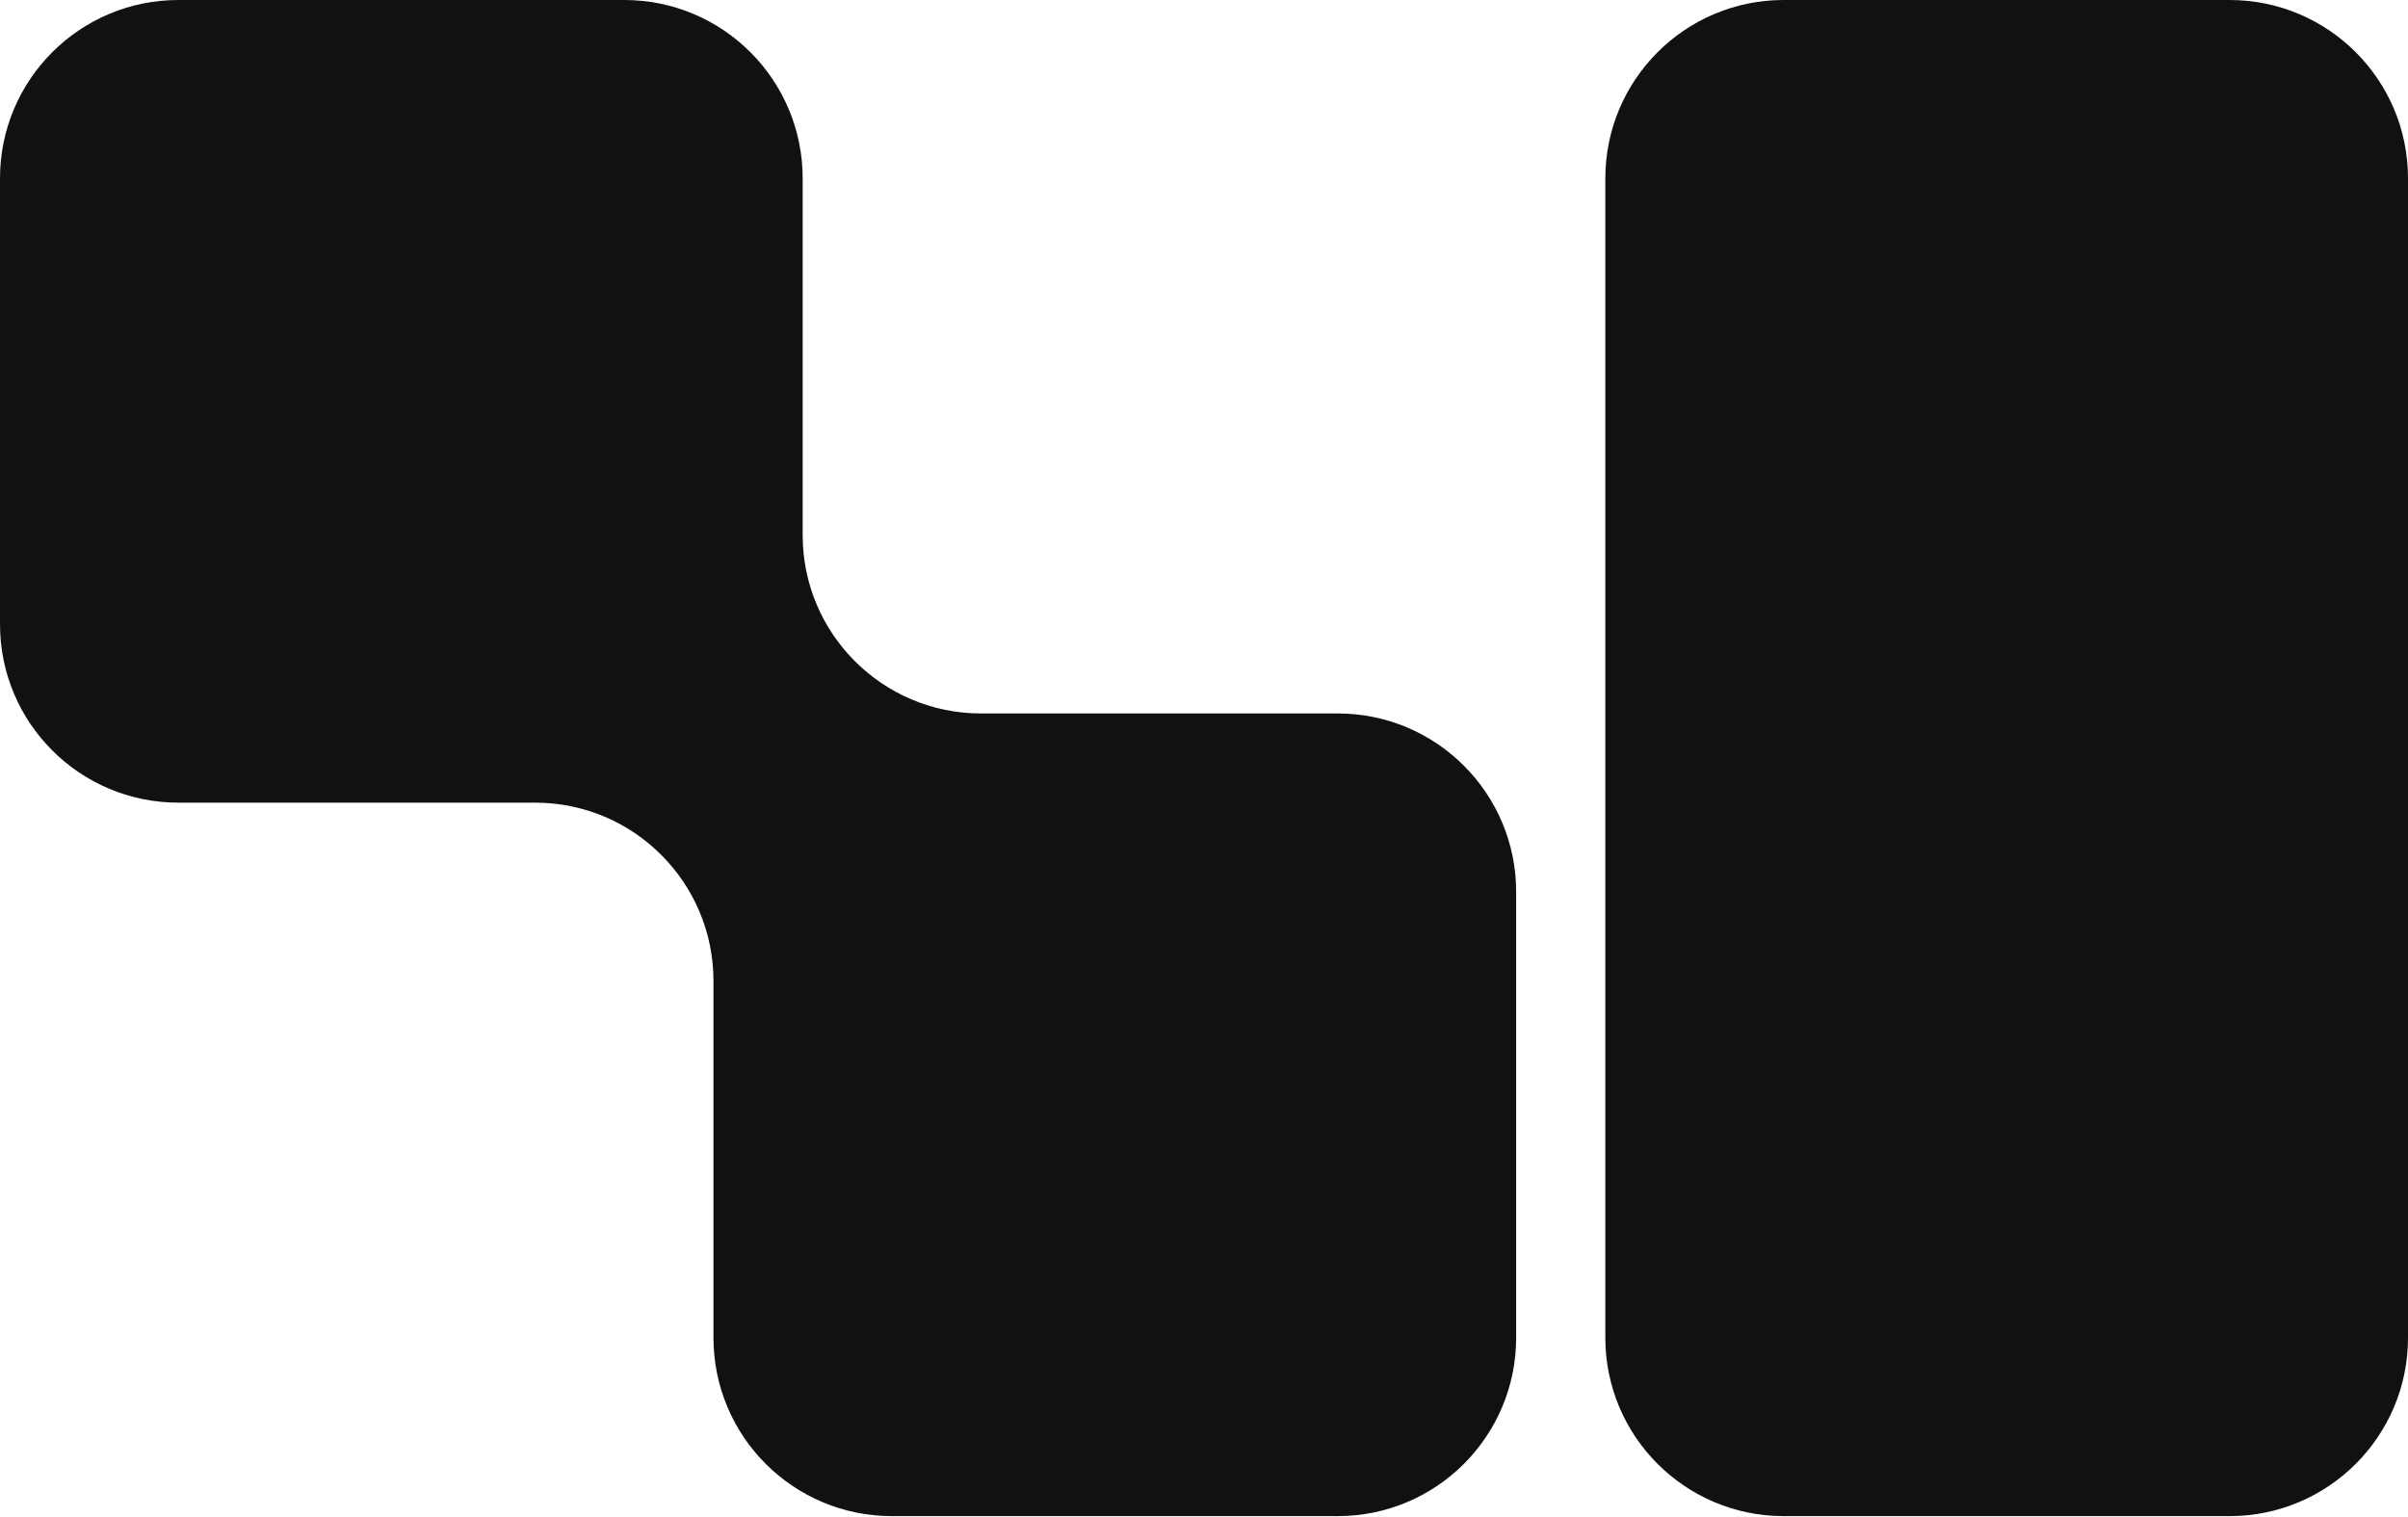
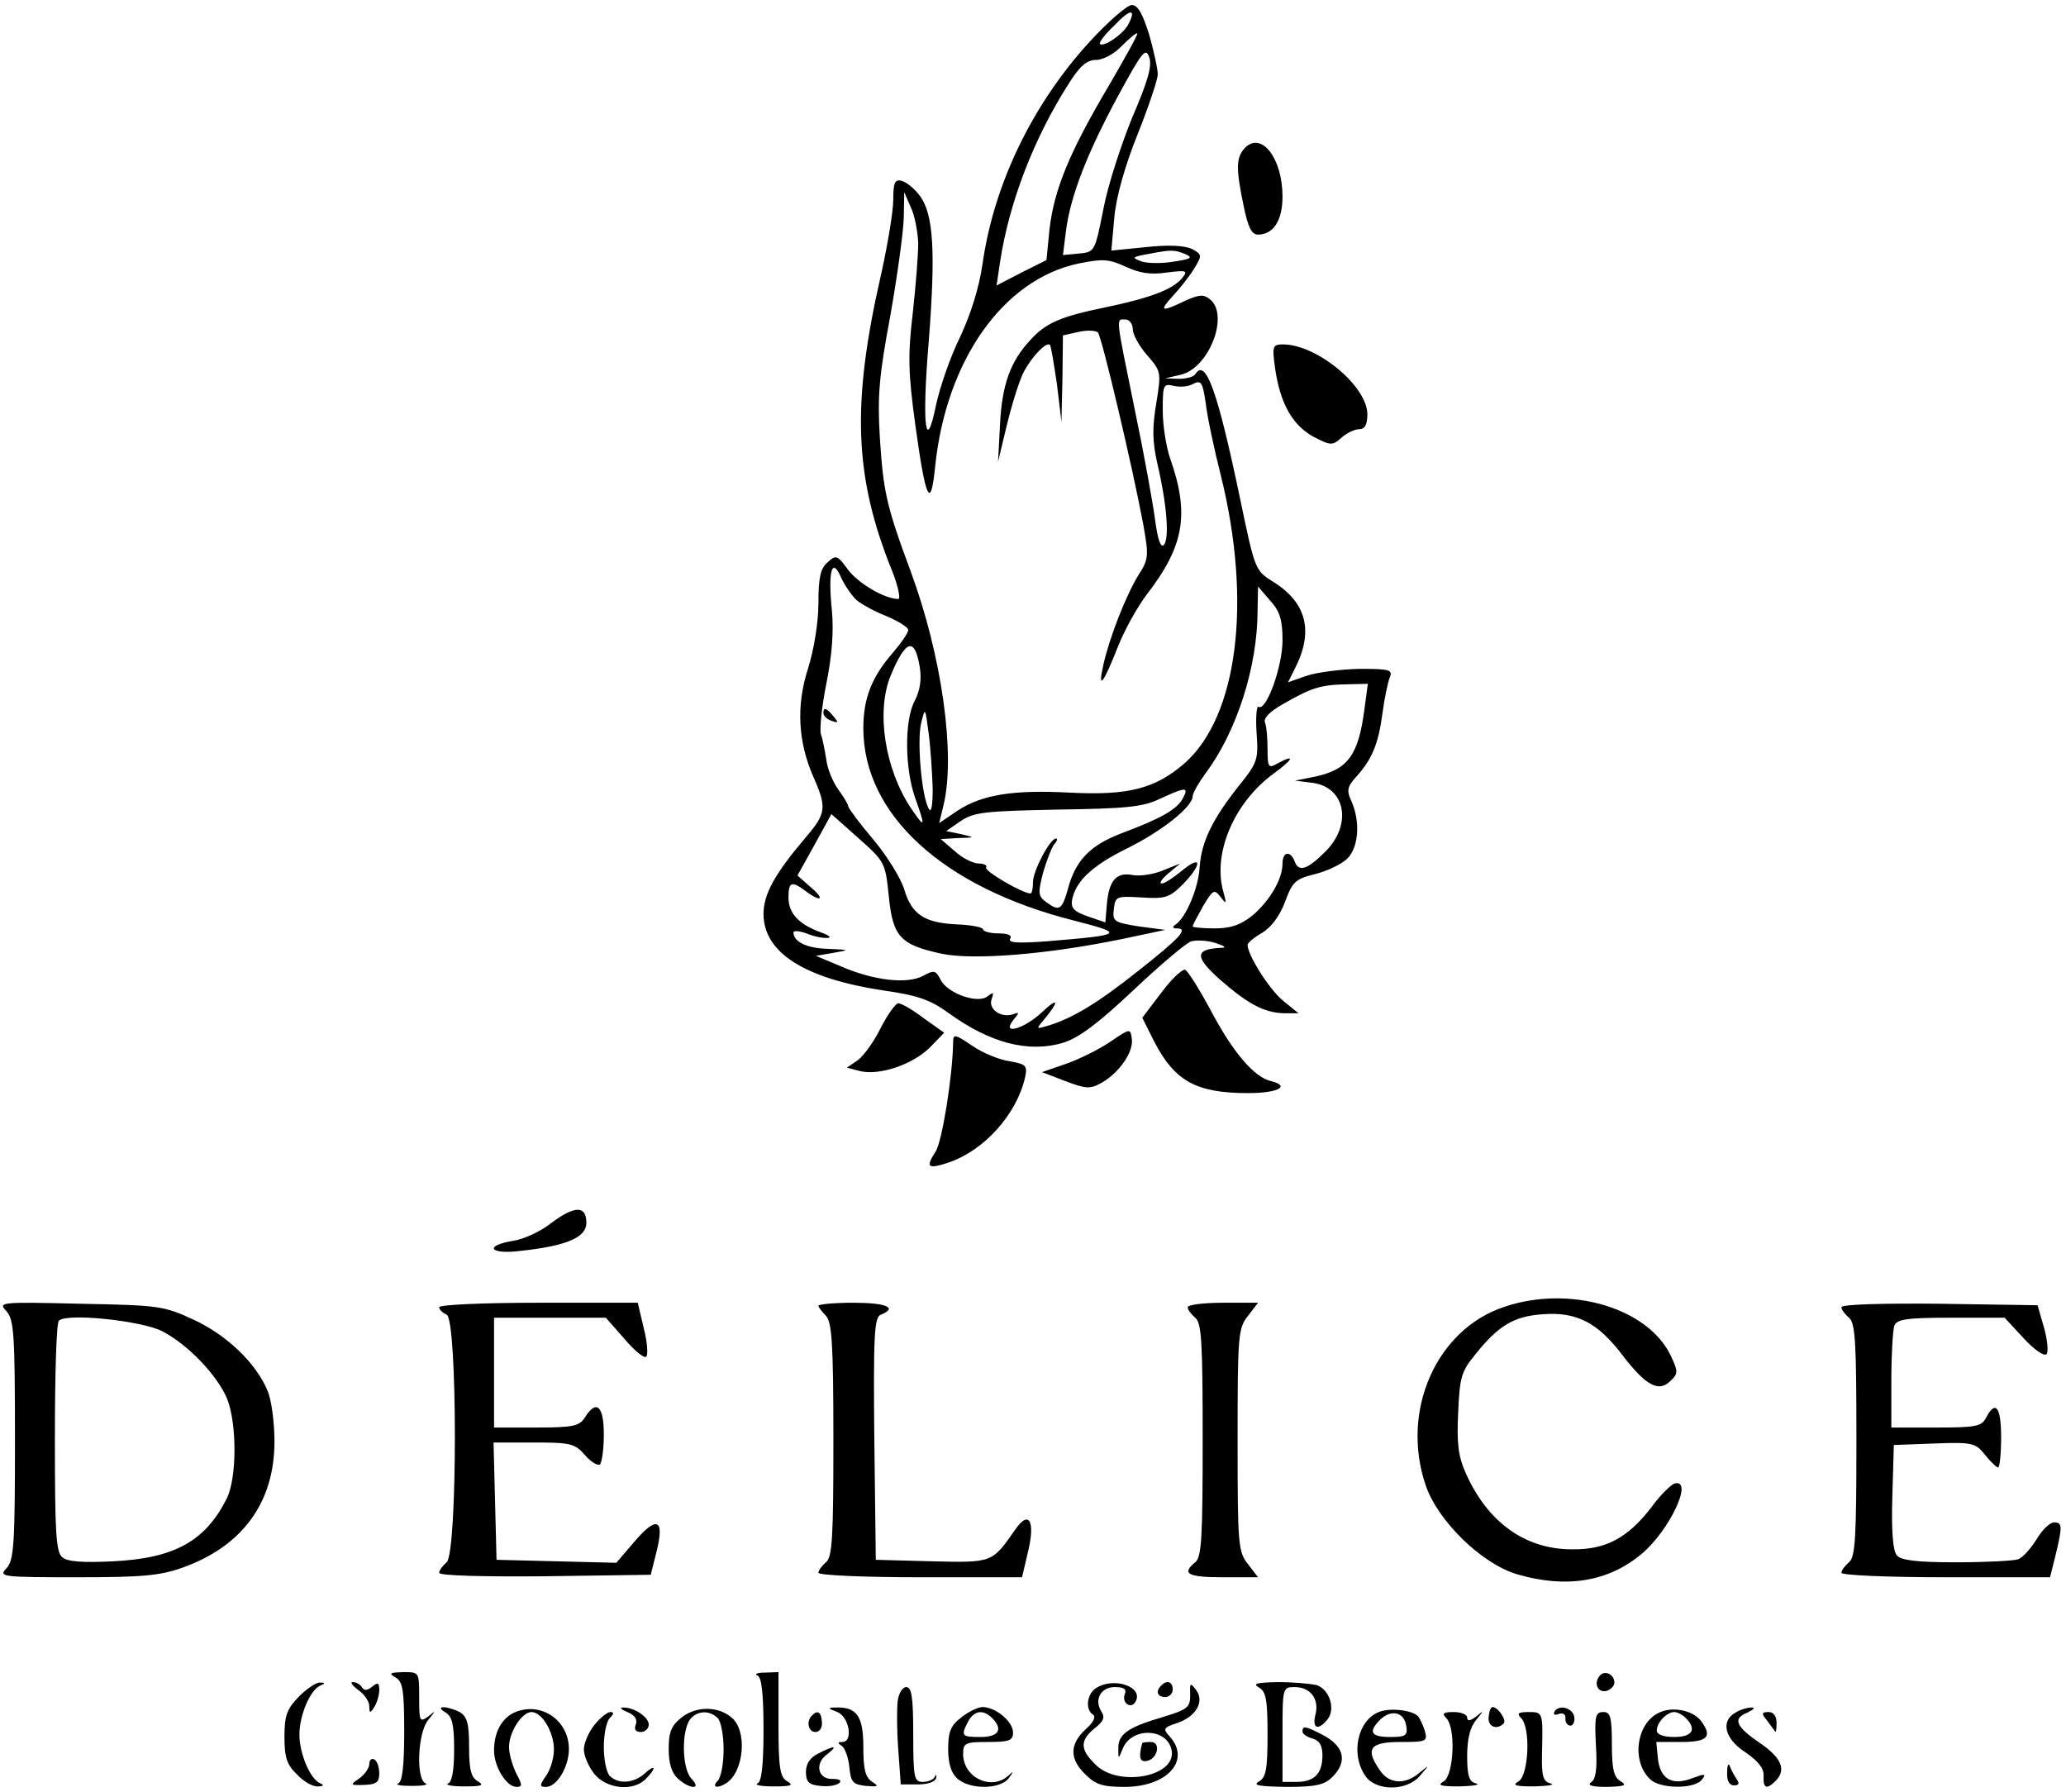
- <svg xmlns="http://www.w3.org/2000/svg" width="216" height="136" viewBox="0 0 216 136" fill="none">
-   <path fill-rule="evenodd" clip-rule="evenodd" d="M56 0C64.837 0 72 7.163 72 16V48C72 56.837 79.163 64 88 64H120C128.837 64 136 71.163 136 80V120C136 128.837 128.837 136 120 136H80C71.163 136 64 128.837 64 120V88C64 79.163 56.837 72 48 72H16C7.163 72 0 64.837 0 56V16C0 7.163 7.163 0 16 0H56ZM200 0C208.837 0 216 7.163 216 16V64V72V120C216 128.837 208.837 136 200 136H160C151.163 136 144 128.837 144 120V72V64V16C144 7.163 151.163 0 160 0H200Z" fill="#111111" />
+ <svg xmlns="http://www.w3.org/2000/svg" version="1.0" width="414pt" height="359pt" viewBox="0 0 414 359" preserveAspectRatio="xMidYMid meet">
+   <g transform="translate(0,359) scale(0.1,-0.1)" fill="#000000" stroke="none">
+     <path d="M2185 3508 c-115 -125 -193 -285 -216 -446 -7 -49 -24 -102 -45 -147 -19 -38 -40 -99 -48 -135 -21 -104 -29 -42 -15 125 14 180 10 256 -18 293 -11 15 -28 28 -37 30 -13 3 -16 -5 -16 -38 0 -23 -11 -89 -24 -148 -60 -261 -55 -408 23 -599 11 -29 16 -53 11 -53 -27 0 -80 31 -101 59 -21 29 -24 30 -41 14 -14 -12 -18 -31 -18 -82 0 -38 -9 -93 -21 -131 -24 -75 -20 -147 12 -219 26 -59 24 -71 -15 -117 -63 -74 -86 -115 -86 -155 0 -77 81 -129 238 -153 71 -10 96 -19 132 -45 84 -61 161 -81 231 -60 31 10 69 38 140 105 54 51 106 95 116 98 10 3 32 2 48 -3 21 -7 24 -10 10 -10 -51 -3 -51 -18 -1 -63 56 -49 89 -67 129 -68 l29 0 -32 26 c-28 24 -70 91 -70 111 0 4 13 15 29 24 18 11 35 33 46 62 15 41 21 46 61 56 24 6 53 20 64 31 23 23 26 75 8 115 -10 21 -8 29 9 48 32 35 45 66 53 126 4 31 11 64 15 74 6 15 0 17 -61 17 -38 -1 -86 -7 -106 -14 l-37 -13 13 26 c39 75 25 133 -42 175 -37 23 -37 24 -66 162 -46 221 -70 288 -91 254 -3 -5 -18 -9 -33 -9 l-27 1 30 7 c57 12 99 119 60 151 -13 11 -22 10 -51 -3 -48 -23 -52 -21 -23 11 14 15 33 39 42 54 16 26 16 28 -4 39 -15 7 -46 9 -92 4 l-70 -7 6 67 c4 42 21 102 47 167 22 55 40 109 40 119 0 11 -8 47 -17 79 -13 42 -23 60 -35 60 -9 0 -46 -32 -83 -72z m76 33 c-11 -20 -49 -46 -57 -39 -2 3 10 19 28 36 33 35 46 36 29 3z m-41 -126 c-78 -132 -108 -206 -117 -285 l-6 -61 -50 -25 -50 -26 7 47 c18 119 68 249 138 358 22 35 36 47 55 47 13 0 36 12 51 28 15 15 29 27 31 25 2 -1 -25 -50 -59 -108z m49 -60 c-22 -54 -49 -136 -58 -184 -17 -85 -17 -86 -49 -89 l-32 -3 6 48 c9 70 42 155 104 270 49 90 56 99 63 78 6 -17 -3 -48 -34 -120z m-429 -252 c0 -23 -5 -87 -11 -141 -10 -83 -9 -120 5 -222 21 -153 31 -174 40 -84 22 212 136 374 287 406 49 10 61 9 94 -6 28 -13 50 -17 83 -12 40 5 43 4 31 -11 -19 -23 -64 -40 -155 -59 -88 -18 -119 -31 -150 -66 -39 -42 -56 -88 -60 -167 l-4 -76 18 75 c10 41 25 89 34 106 17 31 45 60 52 53 2 -2 8 -38 14 -79 l9 -75 2 87 1 86 31 7 c17 4 35 3 39 -1 8 -9 70 -272 91 -385 11 -62 11 -69 -9 -100 -26 -42 -59 -127 -71 -181 -12 -53 0 -38 29 36 13 33 39 80 58 105 75 97 86 161 47 272 -8 23 -15 66 -15 96 0 52 1 55 22 50 12 -3 29 -2 39 4 16 8 19 3 25 -38 3 -27 17 -93 31 -148 62 -252 33 -480 -73 -574 -59 -51 -112 -65 -230 -59 -114 6 -176 -4 -225 -36 l-37 -25 9 37 c24 102 -4 299 -66 467 -49 132 -55 160 -62 270 -5 83 -1 124 21 242 14 79 26 167 27 195 l1 53 13 -30 c8 -16 14 -49 15 -72z m535 -22 c16 -7 12 -10 -22 -15 -23 -4 -52 -4 -65 0 -21 8 -20 9 12 15 48 9 52 9 75 0z m-105 -151 c0 -10 13 -34 29 -52 28 -32 28 -34 18 -96 -8 -48 -8 -76 2 -120 19 -80 25 -152 13 -164 -6 -6 -12 11 -17 48 -4 32 -22 132 -41 223 -39 191 -38 181 -19 181 8 0 15 -9 15 -20z m-554 -542 c11 -9 38 -24 62 -33 23 -10 42 -22 42 -27 0 -6 -14 -26 -31 -46 -42 -48 -59 -91 -59 -151 0 -173 160 -319 421 -385 105 -27 102 -29 -55 -42 -56 -4 -76 -3 -72 5 5 7 -4 11 -23 11 -17 0 -31 4 -31 8 0 4 -23 9 -52 10 -66 3 -91 20 -106 70 -7 23 -35 68 -62 100 -28 33 -50 63 -50 66 0 4 -9 19 -20 34 -11 15 -22 42 -24 59 -3 18 -7 41 -11 52 -3 11 2 57 11 102 11 54 15 104 11 146 -8 78 0 108 18 67 7 -16 21 -36 31 -46z m854 -81 c0 -53 -33 -143 -48 -133 -4 3 -6 -21 -4 -52 4 -54 2 -60 -36 -107 -53 -67 -74 -111 -78 -161 -2 -43 -28 -103 -48 -116 -7 -5 -7 -8 2 -8 24 0 8 -18 -77 -85 -83 -66 -132 -95 -181 -110 -24 -7 -24 -7 -9 11 32 38 31 48 -2 17 -37 -35 -84 -48 -58 -16 12 14 12 16 -1 11 -24 -8 -50 10 -43 30 5 14 4 15 -8 6 -19 -16 -81 6 -94 33 -10 19 -13 20 -35 8 -32 -17 -98 -10 -165 19 l-50 21 35 6 c34 6 33 6 -10 8 -43 1 -70 14 -70 33 0 4 12 3 26 -2 14 -6 33 -10 42 -9 9 0 4 5 -13 11 -44 16 -65 38 -65 70 0 31 6 34 34 13 32 -24 40 -17 10 8 l-26 23 34 61 34 62 54 -48 c53 -47 54 -49 61 -116 8 -82 23 -98 107 -116 65 -13 212 -1 362 30 l85 18 -53 7 c-50 8 -53 10 -50 35 3 25 5 26 55 23 47 -3 56 -1 83 26 39 40 39 61 -1 28 -17 -14 -35 -26 -41 -26 -6 0 0 9 13 20 l24 20 -35 -14 c-19 -8 -47 -12 -61 -9 -32 6 -47 -11 -51 -59 l-3 -36 -35 12 c-26 9 -34 16 -32 31 6 38 39 70 110 105 71 35 132 84 132 105 0 6 12 27 26 46 62 83 104 213 104 326 l1 48 24 -28 c20 -22 25 -39 25 -80z m-727 -53 c4 -24 1 -47 -10 -68 -21 -39 -20 -136 1 -195 21 -59 20 -62 -8 -21 -53 79 -71 195 -41 267 30 72 48 77 58 17z m891 -86 c-12 -91 -33 -120 -99 -134 l-40 -8 32 -4 c69 -7 84 -83 29 -138 -37 -37 -54 -42 -62 -19 -9 22 -24 18 -24 -5 0 -31 -25 -74 -60 -104 -24 -19 -43 -26 -76 -26 -24 0 -44 2 -44 4 0 3 10 21 21 41 20 33 22 34 35 18 12 -16 12 -14 5 12 -21 77 23 178 101 235 41 30 44 40 7 20 -17 -10 -19 -7 -19 29 0 22 -2 46 -5 53 -4 9 10 23 37 38 56 32 74 38 126 39 l43 1 -7 -52z m-865 -158 c0 -35 -3 -50 -8 -40 -14 24 -24 136 -15 172 8 32 8 31 15 -22 4 -30 7 -80 8 -110z m501 -20 c-12 -22 -44 -40 -124 -70 -62 -24 -91 -54 -106 -111 -12 -42 -17 -46 -44 -26 -16 12 -16 18 -6 58 7 24 17 50 22 57 6 6 8 12 4 12 -12 0 -46 -65 -46 -87 0 -13 -2 -23 -5 -23 -16 0 -93 45 -89 52 3 4 -4 8 -15 8 -11 0 -33 11 -48 25 l-28 24 35 2 c35 1 35 1 5 8 l-29 6 29 20 c27 18 49 20 193 23 137 2 171 5 205 21 54 25 60 25 47 1z" />
+     <path d="M1650 2161 c0 -5 7 -12 16 -15 14 -5 15 -4 4 9 -14 17 -20 19 -20 6z" />
+     <path d="M2495 3294 c-18 -19 -19 -40 -3 -116 9 -44 16 -58 29 -58 31 0 49 29 49 76 0 77 -42 131 -75 98z" />
+     <path d="M2555 2853 c10 -71 35 -115 77 -138 35 -18 38 -18 56 -2 10 9 26 17 35 17 12 0 17 9 17 30 0 56 -100 139 -168 140 -22 0 -23 -3 -17 -47z" />
+     <path d="M2327 1601 l-38 -50 24 -48 c41 -79 84 -103 188 -103 60 0 86 14 46 24 -34 8 -76 57 -121 142 -23 43 -46 79 -51 81 -6 2 -28 -19 -48 -46z" />
+     <path d="M1765 1531 c-13 -27 -34 -56 -46 -65 l-22 -15 27 -7 c39 -9 104 13 139 47 l29 30 -41 29 c-22 17 -45 30 -51 30 -5 0 -21 -22 -35 -49z" />
+     <path d="M2225 1503 c-22 -15 -62 -35 -88 -44 l-49 -17 47 -18 c42 -16 50 -16 73 -3 35 20 64 62 60 88 -3 21 -3 21 -43 -6z" />
+     <path d="M1910 1503 c-1 -69 -22 -199 -35 -220 -21 -32 -16 -36 26 -22 71 24 136 96 153 170 5 24 3 27 -32 33 -20 3 -54 17 -74 31 -34 23 -38 24 -38 8z" />
+     <path d="M1105 1140 c-21 -17 -56 -33 -77 -36 -60 -10 -46 -28 16 -20 92 10 131 27 131 56 0 35 -23 35 -70 0z" />
+     <path d="M3015 972 c-137 -45 -209 -209 -158 -358 24 -71 112 -157 183 -178 99 -29 184 -15 251 42 55 47 103 149 65 140 -7 -2 -29 -23 -47 -48 -47 -61 -91 -85 -159 -84 -94 0 -169 54 -213 153 -15 34 -18 60 -15 121 3 70 6 82 34 116 47 59 78 77 136 81 68 5 110 -17 160 -83 46 -60 72 -74 95 -51 16 15 16 19 1 51 -46 96 -202 142 -333 98z" />
+     <path d="M13 963 c15 -17 17 -46 17 -258 0 -208 -2 -241 -17 -257 -16 -17 -11 -18 141 -18 129 0 166 3 211 19 121 43 185 131 185 253 0 38 -6 84 -14 102 -23 55 -81 111 -148 142 -60 28 -71 29 -228 32 -162 4 -164 3 -147 -15z m312 -40 c52 -27 110 -88 130 -135 20 -50 20 -160 -1 -201 -43 -85 -105 -119 -227 -125 -60 -3 -92 -1 -102 8 -13 10 -15 50 -15 240 0 124 3 230 8 234 15 16 166 0 207 -21z" />
+     <path d="M880 971 c0 -5 7 -11 15 -15 22 -8 22 -477 0 -496 -8 -7 -15 -16 -15 -21 0 -6 91 -8 212 -7 l212 3 12 48 c16 64 0 71 -45 18 l-36 -42 -120 3 -120 3 -3 118 -3 117 81 0 c73 0 82 -2 102 -25 11 -13 25 -22 30 -19 4 3 8 30 8 60 0 58 -15 71 -38 34 -11 -17 -23 -20 -97 -20 l-85 0 0 110 0 110 112 0 112 0 37 -42 c20 -24 40 -40 44 -36 4 4 2 30 -5 57 l-12 51 -199 0 c-110 0 -199 -4 -199 -9z" />
+     <path d="M1640 974 c0 -3 7 -12 15 -20 12 -13 15 -55 15 -248 0 -195 -2 -236 -15 -246 -8 -7 -15 -16 -15 -21 0 -5 92 -9 204 -9 l204 0 12 51 c15 62 2 85 -26 44 -46 -66 -45 -66 -167 -63 l-112 3 -3 243 c-2 209 0 243 13 248 35 14 11 24 -55 24 -38 0 -70 -3 -70 -6z" />
+     <path d="M2380 971 c0 -5 7 -14 15 -21 13 -10 15 -50 15 -245 0 -195 -2 -235 -15 -245 -28 -23 -15 -30 56 -30 l70 0 -20 26 c-20 25 -21 39 -21 249 0 210 1 224 21 249 l20 26 -70 0 c-39 0 -71 -4 -71 -9z" />
+     <path d="M3690 971 c0 -5 7 -14 15 -21 13 -10 15 -50 15 -245 0 -195 -2 -235 -15 -245 -8 -7 -15 -16 -15 -21 0 -5 94 -9 209 -9 l209 0 11 44 c14 58 14 66 -3 66 -8 0 -24 -15 -35 -34 -12 -19 -28 -37 -37 -40 -9 -3 -64 -6 -124 -6 -80 0 -111 4 -119 14 -8 9 -11 50 -9 117 l3 104 81 3 c77 3 83 1 102 -23 11 -14 23 -25 26 -25 3 0 6 27 6 60 0 61 -11 76 -30 40 -9 -18 -21 -20 -100 -20 l-90 0 0 94 c0 52 3 101 6 110 5 13 25 16 113 16 l108 0 38 -41 c20 -22 41 -37 46 -32 4 4 2 28 -5 53 l-13 45 -197 3 c-111 1 -196 -1 -196 -7z" />
+     <path d="M793 229 c14 -8 17 -25 17 -109 0 -69 -4 -100 -12 -103 -7 -3 5 -5 27 -5 22 0 34 2 28 5 -20 8 -16 102 5 127 16 20 16 20 0 7 -17 -12 -18 -10 -18 38 0 51 0 51 -32 51 -27 -1 -30 -2 -15 -11z" />
+     <path d="M1518 233 c8 -3 12 -35 12 -108 0 -73 -4 -105 -12 -108 -7 -3 7 -6 32 -6 35 0 41 2 28 10 -15 8 -18 26 -18 114 l0 105 -27 -1 c-16 0 -22 -3 -15 -6z" />
+     <path d="M3207 234 c-14 -14 -7 -35 11 -32 9 2 17 10 17 17 0 16 -18 25 -28 15z" />
+     <path d="M599 191 c-24 -25 -29 -37 -29 -81 0 -41 5 -56 25 -75 13 -14 32 -25 42 -24 11 0 13 3 5 6 -20 8 -42 59 -42 98 0 39 22 90 42 98 10 4 10 6 0 6 -8 1 -27 -12 -43 -28z" />
+     <path d="M718 204 c12 -8 22 -23 22 -32 0 -15 2 -15 10 -2 5 8 10 23 10 34 0 15 -3 16 -14 7 -10 -8 -16 -9 -21 -1 -3 5 -11 10 -18 10 -6 0 -1 -7 11 -16z" />
+     <path d="M2198 209 c-20 -11 -24 -44 -8 -54 7 -4 1 -16 -15 -30 -32 -30 -32 -59 0 -90 20 -20 34 -25 78 -25 86 0 134 53 91 101 -14 15 -13 18 15 27 38 13 55 43 38 66 -12 16 -13 15 -12 -10 0 -25 -5 -29 -58 -45 -68 -20 -87 -34 -86 -63 0 -21 0 -21 9 1 18 44 91 41 98 -5 8 -52 -108 -73 -153 -27 -31 30 -31 48 -2 72 18 14 22 22 14 34 -15 24 -1 49 27 49 18 0 24 -4 20 -14 -7 -17 12 -31 21 -16 18 29 -40 51 -77 29z" />
+     <path d="M2327 213 c-12 -11 -8 -23 8 -23 8 0 15 7 15 15 0 16 -12 20 -23 8z" />
+     <path d="M2523 209 c14 -8 17 -25 17 -94 0 -69 -3 -86 -17 -94 -14 -8 0 -10 55 -11 59 0 76 4 92 20 31 31 24 62 -21 85 -33 17 -39 18 -39 6 0 -5 9 -11 20 -14 14 -4 20 -14 20 -34 0 -36 -16 -53 -52 -53 l-28 0 0 95 c0 93 0 95 24 95 32 0 50 -24 42 -55 -7 -28 5 -33 24 -10 17 21 4 61 -22 69 -13 3 -48 6 -78 6 -42 -1 -51 -3 -37 -11z" />
+     <path d="M1799 183 c-2 -16 -2 -59 1 -98 l5 -70 34 0 c20 0 35 5 37 13 1 7 0 8 -3 2 -2 -5 -13 -10 -24 -10 -17 0 -19 8 -19 95 0 74 -3 95 -14 95 -7 0 -15 -12 -17 -27z" />
+     <path d="M893 159 c13 -8 17 -24 17 -74 0 -41 -4 -65 -12 -68 -7 -3 7 -6 32 -6 35 0 41 2 28 10 -14 8 -18 23 -18 69 0 48 -4 61 -19 70 -26 13 -52 13 -28 -1z" />
+     <path d="M1033 160 c-27 -11 -43 -40 -43 -77 0 -33 25 -73 45 -73 12 0 12 4 -1 28 -7 15 -14 38 -14 52 0 30 26 70 45 70 21 0 45 -40 45 -75 0 -17 -7 -41 -16 -53 -13 -19 -13 -22 0 -22 22 0 46 40 46 76 0 57 -55 95 -107 74z" />
+     <path d="M1257 160 c15 -6 21 -15 17 -25 -4 -10 0 -15 10 -15 9 0 16 7 16 15 0 15 -30 35 -52 34 -7 0 -3 -4 9 -9z" />
+     <path d="M1367 150 c-22 -17 -27 -30 -27 -64 0 -29 6 -48 18 -59 24 -22 49 -23 28 -1 -18 18 -21 85 -6 115 12 21 40 25 58 7 7 -7 12 -35 12 -63 0 -28 -5 -56 -12 -63 -13 -13 0 -16 18 -4 35 23 42 105 10 131 -27 23 -70 23 -99 1z" />
+     <path d="M1678 160 c24 -10 32 -60 10 -60 -10 0 -10 -2 -1 -8 6 -4 13 -23 15 -42 3 -31 7 -35 33 -38 25 -2 27 -1 13 8 -14 9 -18 25 -18 70 0 62 -13 81 -57 79 -15 0 -14 -2 5 -9z" />
+     <path d="M1926 149 c-21 -16 -26 -29 -26 -63 0 -29 6 -48 18 -59 25 -23 86 -22 103 0 11 15 11 16 -1 5 -34 -30 -90 -3 -90 44 0 22 4 24 50 24 43 0 50 3 50 19 0 22 -35 51 -61 51 -9 0 -28 -9 -43 -21z m62 -1 c23 -23 13 -38 -23 -38 -38 0 -40 2 -25 31 12 22 30 25 48 7z" />
+     <path d="M2763 160 c-43 -17 -57 -85 -27 -128 21 -31 84 -31 110 1 19 22 19 22 -2 5 -28 -24 -60 -22 -78 4 -31 44 -22 58 40 58 53 0 55 1 49 23 -4 12 -10 25 -14 29 -12 12 -56 17 -78 8z m55 -28 c3 -19 -1 -22 -32 -22 -39 0 -45 10 -20 35 22 21 48 15 52 -13z" />
+     <path d="M2983 150 c-2 -19 16 -27 30 -13 7 6 -11 33 -22 33 -4 0 -7 -9 -8 -20z" />
+     <path d="M3115 161 c-3 -6 0 -8 8 -5 9 3 14 0 14 -8 -1 -7 3 -14 8 -15 6 -2 10 5 10 14 0 20 -30 30 -40 14z" />
+     <path d="M3323 158 c-44 -22 -54 -96 -17 -132 19 -20 88 -21 104 -2 10 13 7 13 -20 3 -40 -15 -64 -1 -68 42 l-3 31 50 0 c54 0 63 11 39 43 -17 21 -58 29 -85 15z m55 -10 c23 -23 13 -38 -23 -38 -22 0 -35 5 -35 13 0 16 20 37 35 37 6 0 16 -5 23 -12z" />
+     <path d="M3478 159 c-31 -17 -22 -53 20 -80 25 -17 37 -32 36 -47 -1 -25 6 -28 24 -10 22 22 12 46 -30 75 -50 34 -57 50 -26 62 12 6 16 10 8 10 -8 0 -23 -4 -32 -10z" />
+     <path d="M1191 134 c-12 -15 -21 -37 -21 -49 0 -12 9 -34 21 -49 24 -30 78 -36 103 -10 22 22 20 31 -2 11 -22 -20 -53 -22 -70 -5 -7 7 -12 33 -12 58 0 25 5 51 12 58 8 8 9 12 1 12 -6 0 -21 -12 -32 -26z" />
+     <path d="M1627 153 c-12 -12 -7 -33 7 -33 9 0 14 9 13 20 -1 20 -9 25 -20 13z" />
+     <path d="M2898 148 c20 -20 15 -115 -5 -127 -14 -8 -6 -10 32 -10 28 1 42 3 33 6 -14 3 -18 15 -18 55 0 34 6 58 18 72 16 20 16 20 0 7 -12 -9 -18 -10 -18 -2 0 6 -12 11 -27 11 -21 0 -24 -3 -15 -12z" />
+     <path d="M3048 148 c20 -20 15 -115 -5 -127 -14 -8 -6 -10 32 -10 28 1 42 3 32 6 -15 4 -18 14 -17 61 2 82 2 82 -27 82 -21 0 -24 -3 -15 -12z" />
+     <path d="M3198 94 c3 -48 0 -69 -10 -75 -8 -6 3 -9 32 -9 35 1 41 3 28 11 -14 8 -18 24 -18 74 0 55 -3 65 -17 65 -16 0 -18 -8 -15 -66z" />
+     <path d="M3541 143 c7 -10 15 -20 16 -22 2 -2 3 5 3 17 0 14 -6 22 -16 22 -14 0 -15 -3 -3 -17z" />
+     <path d="M2289 98 c-8 -28 -5 -39 9 -36 22 4 29 38 8 38 -9 0 -16 -1 -17 -2z" />
+     <path d="M1640 77 c-17 -8 -25 -21 -25 -37 0 -20 6 -26 29 -28 16 -2 33 1 38 6 5 5 0 8 -14 8 -29 -1 -36 31 -11 49 23 18 16 19 -17 2z" />
+     <path d="M740 56 c0 -8 -9 -21 -20 -29 -19 -13 -19 -14 10 -13 24 1 30 5 30 23 0 12 -4 25 -10 28 -5 3 -10 -1 -10 -9z" />
+     <path d="M3461 39 c-1 -16 4 -26 14 -26 9 0 11 4 6 11 -4 6 -11 18 -14 26 -3 9 -6 5 -6 -11z" />
+   </g>
</svg>
